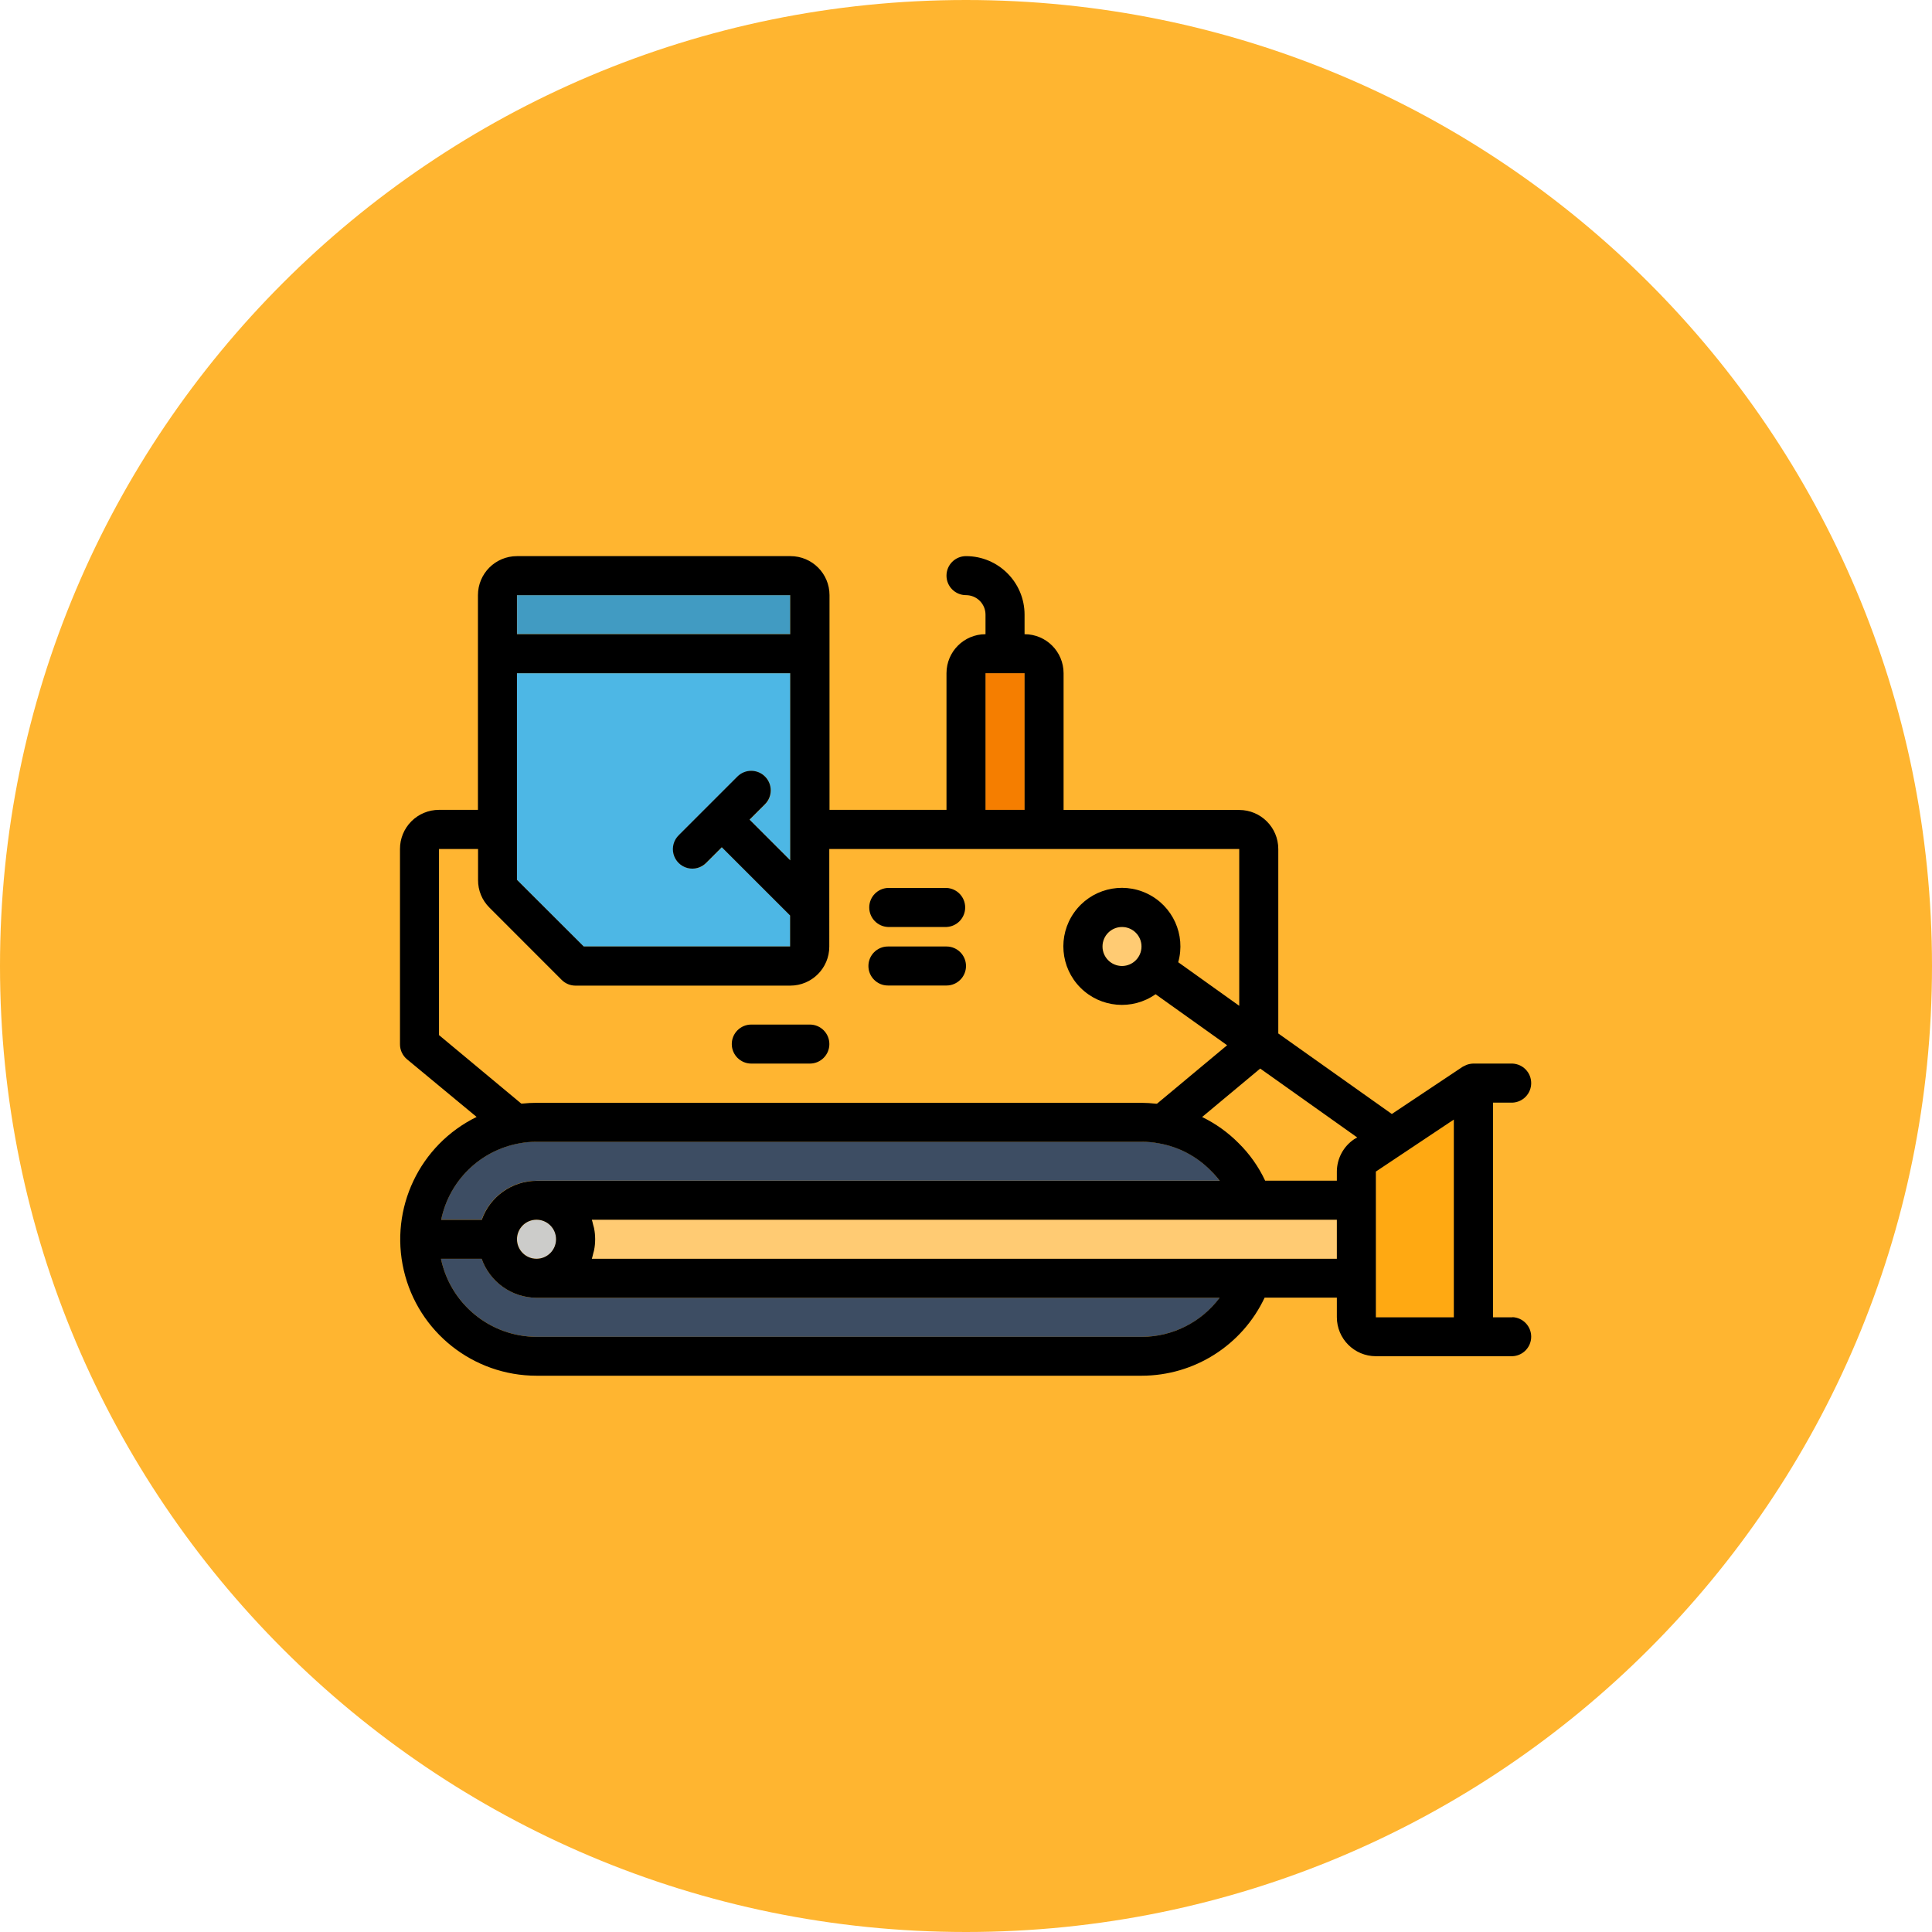
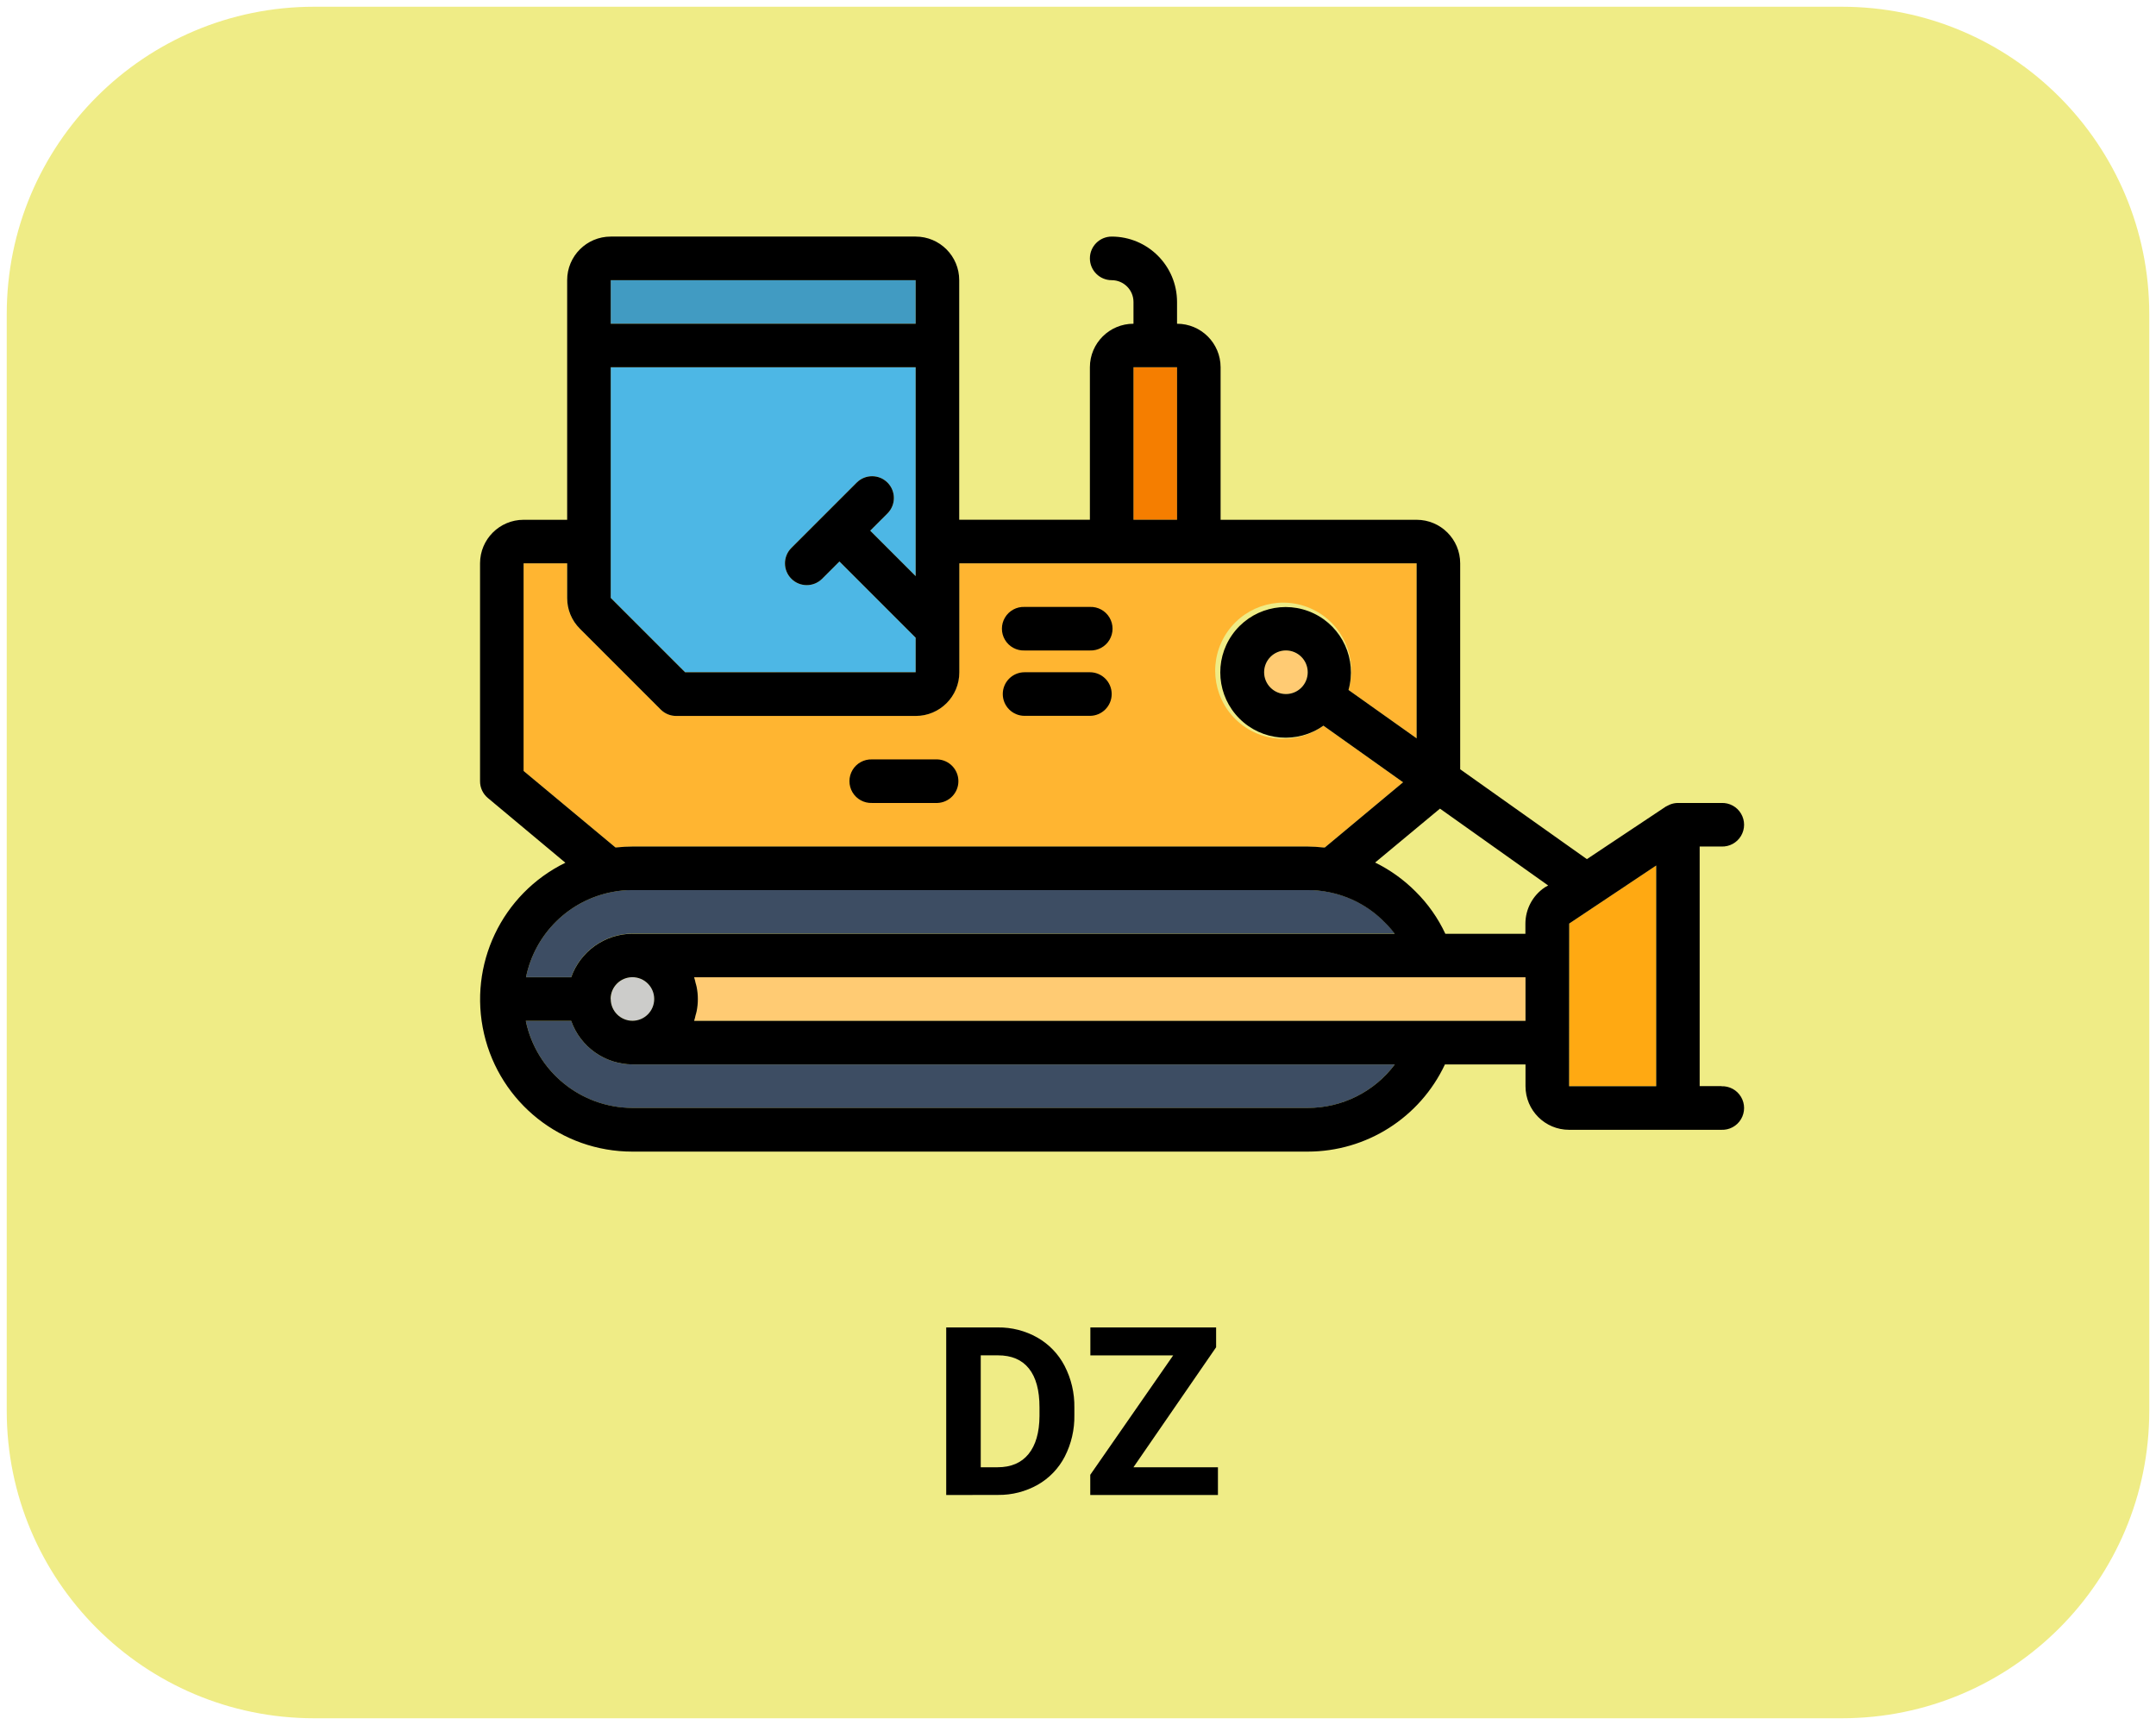
- <svg xmlns="http://www.w3.org/2000/svg" viewBox="0 0 512 512">
-   <circle cx="256" cy="256" fill="#ffb530" r="256" />
-   <path d="m137.03 157.72h72.41v10.34h-72.41z" fill="#419bc2" />
-   <path d="m261.17 178.41h10.34v36.21h-10.34z" fill="#f57e00" />
-   <path d="m209.45 250.83v-8.21l-18.11-18.1-4.1 4.1a5.17 5.17 0 0 1 -8.72-2.28 5.19 5.19 0 0 1 1.41-5l15.52-15.52a5.17 5.17 0 0 1 7.31 7.32l-4.1 4.1 10.79 10.76v-49.59h-72.45v54.76l17.66 17.66z" fill="#4db7e5" />
-   <path d="m138.44 292.41a36.47 36.47 0 0 1 3.77-.2h160.34a36.31 36.31 0 0 1 3.76.23h.31l18.58-15.44-18.92-13.44a16.22 16.22 0 1 1 6-8.48l16.17 11.49v-41.57h-108.66v25.86a10.34 10.34 0 0 1 -10.34 10.34h-56.9a5.16 5.16 0 0 1 -3.67-1.51l-19.17-19.18a10.18 10.18 0 0 1 -3-7.29v-8.22h-10.37v49.29l21.8 18.15z" fill="#ffb531" />
-   <path d="m127.64 333.59h-10.78a26 26 0 0 0 25.35 20.69h160.34a25.84 25.84 0 0 0 20.69-10.35h-181a15.54 15.54 0 0 1 -14.6-10.34z" fill="#3d4d63" />
-   <path d="m354.28 333.59v-10.35h-197.44c.15.44.24.9.35 1.36.08.3.18.59.24.9a14.67 14.67 0 0 1 0 5.83c-.06.31-.16.6-.24.9s-.2.92-.35 1.36z" fill="#ffcb73" />
-   <path d="m385.31 296.7-20.66 13.78-.03 38.62h20.69z" fill="#ffa912" />
-   <path d="m297.38 245.66a5.17 5.17 0 1 0 5.17 5.17 5.16 5.16 0 0 0 -5.17-5.17z" fill="#ffcb73" />
-   <path d="m320.84 310.17a25.33 25.33 0 0 0 -13.63-7.17 23.51 23.51 0 0 0 -4.66-.44h-160.34a23.62 23.62 0 0 0 -4.59.42 25.85 25.85 0 0 0 -20.71 20.27h10.73a15.51 15.51 0 0 1 14.57-10.34h181a23.92 23.92 0 0 0 -2.37-2.74z" fill="#3d4d63" />
-   <circle cx="142.21" cy="328.41" fill="#ccccca" r="5.17" />
-   <path d="m400.83 349.1h-5.17v-56.89h5.17a5.18 5.18 0 0 0 0-10.35h-10.44a5.56 5.56 0 0 0 -1.76.35l-.41.2c-.21.09-.41.19-.61.3l-18.76 12.51-30.09-21.34v-48.88a10.35 10.35 0 0 0 -10.35-10.35h-46.55v-36.24a10.34 10.34 0 0 0 -10.34-10.34v-5.17a15.52 15.52 0 0 0 -15.52-15.52 5.17 5.17 0 1 0 0 10.34 5.17 5.17 0 0 1 5.17 5.18v5.17a10.34 10.34 0 0 0 -10.34 10.34v36.21h-31v-56.9a10.34 10.34 0 0 0 -10.34-10.34h-72.49a10.34 10.34 0 0 0 -10.34 10.34v56.9h-10.32a10.34 10.34 0 0 0 -10.34 10.38v51.72a5.17 5.17 0 0 0 1.86 4l18.45 15.28a36.13 36.13 0 0 0 15.9 68.58h160.34a36.05 36.05 0 0 0 32.59-20.69h19.14v5.17a10.34 10.34 0 0 0 10.34 10.35h36.21a5.18 5.18 0 0 0 0-10.35zm-41.95-47.21a10.4 10.4 0 0 0 -4.6 8.63v2.38h-19a34.53 34.53 0 0 0 -7.08-10 35.45 35.45 0 0 0 -9.63-6.88l15.4-12.84 25.71 18.26zm-97.71-123.48h10.35v36.21h-10.35zm-124.17 54.76v-54.76h72.42v49.59l-10.79-10.79 4.1-4.1a5.17 5.17 0 0 0 -7.31-7.32l-15.52 15.52a5.17 5.17 0 0 0 2.28 8.72 5.14 5.14 0 0 0 5-1.41l4.1-4.1 18.11 18.1v8.21h-54.7zm0-75.45h72.42v10.35h-72.42zm-20.66 67.28h10.35v8.22a10.18 10.18 0 0 0 3 7.29l19.17 19.18a5.16 5.16 0 0 0 3.67 1.51h56.9a10.34 10.34 0 0 0 10.34-10.34v-25.86h108.64v41.55l-16.17-11.55a15.51 15.51 0 1 0 -6 8.48l18.96 13.52-18.58 15.49h-.31a36.31 36.31 0 0 0 -3.76-.23h-160.34a36.47 36.47 0 0 0 -3.77.2h-.3l-21.8-18.15zm181 31a5.17 5.17 0 1 1 5.17-5.17 5.17 5.17 0 0 1 -5.13 5.17zm-159.72 47a23.62 23.62 0 0 1 4.59-.42h160.34a23.51 23.51 0 0 1 4.66.44 25.33 25.33 0 0 1 13.63 7.18 23.92 23.92 0 0 1 2.4 2.73h-181a15.51 15.51 0 0 0 -14.57 10.34h-10.76a25.85 25.85 0 0 1 20.71-20.27zm-.62 25.41a5.18 5.18 0 1 1 5.18 5.18 5.18 5.18 0 0 1 -5.18-5.18zm165.52 25.87h-160.31a26 26 0 0 1 -25.35-20.69h10.78a15.54 15.54 0 0 0 14.57 10.34h181a25.84 25.84 0 0 1 -20.66 10.35zm29.23-20.69h-174.91c.15-.44.24-.91.35-1.36s.18-.59.24-.9a14.67 14.67 0 0 0 0-5.83c-.06-.31-.16-.6-.24-.9-.11-.46-.2-.92-.35-1.36h197.44v10.35zm32.87-23.11 20.66-13.78v52.4h-20.66z" />
-   <path d="m235.31 245.66h15.52a5.18 5.18 0 0 0 0-10.35h-15.52a5.18 5.18 0 0 0 0 10.35z" />
-   <path d="m235.31 261.17h15.52a5.17 5.17 0 0 0 0-10.34h-15.52a5.17 5.17 0 1 0 0 10.34z" />
-   <path d="m199.1 281.86h15.52a5.17 5.17 0 0 0 0-10.34h-15.52a5.17 5.17 0 1 0 0 10.34z" />
+ <svg xmlns="http://www.w3.org/2000/svg" viewBox="0 0 640 512">
+   <defs>
+     <style>.cls-1{fill:#efec86;}.cls-2{fill:#419bc2;}.cls-3{fill:#f57e00;}.cls-4{fill:#4db7e5;}.cls-5{fill:#ffb531;}.cls-6{fill:#3d4d63;}.cls-7{fill:#ffcb73;}.cls-8{fill:#ffa912;}.cls-9{fill:#ccccca;}</style>
+   </defs>
+   <g id="Equipments">
+     <rect class="cls-1" x="2" y="2" width="636" height="508" rx="91.24" />
+     <g id="icon-dozer">
+       <g id="color">
+         <rect class="cls-2" x="181.29" y="83.16" width="90.52" height="12.93" />
+         <rect class="cls-3" x="336.47" y="109.02" width="12.93" height="45.26" />
+         <path class="cls-4" d="M271.81,199.53V189.28l-22.63-22.63-5.13,5.13a6.46,6.46,0,1,1-9.14-9.14l19.4-19.4a6.46,6.46,0,0,1,9.14,9.14l-5.13,5.13L271.81,171V109H181.29v68.44l22.08,22.07Z" />
+         <path class="cls-5" d="M183.05,251.52a43.59,43.59,0,0,1,4.71-.26H388.19a43.25,43.25,0,0,1,4.69.29h.39l23.23-19.36-23.65-16.81a20.2,20.2,0,1,1,7.45-10.59l20.22,14.36V167.21H284.74v32.32a12.93,12.93,0,0,1-12.93,12.94H200.69a6.47,6.47,0,0,1-4.59-1.9l-24-24a12.76,12.76,0,0,1-3.77-9.11V167.21H155.43v61.62l27.25,22.69Z" />
+         <path class="cls-6" d="M169.55,303H156.08a32.41,32.41,0,0,0,31.68,25.86H388.19a32.25,32.25,0,0,0,25.86-12.93H187.76A19.4,19.4,0,0,1,169.55,303Z" />
+         <path class="cls-7" d="M452.84,303V290.05H206.05c.19.54.3,1.13.44,1.7.1.38.23.74.3,1.13a18.21,18.21,0,0,1,0,7.28c-.07.39-.2.75-.3,1.13-.14.56-.25,1.15-.44,1.69H452.84Z" />
+         <polygon class="cls-8" points="491.64 256.87 465.81 274.1 465.78 322.38 491.64 322.38 491.64 256.87" />
+         <path class="cls-7" d="M381.72,193.07a6.47,6.47,0,1,0,6.47,6.46A6.46,6.46,0,0,0,381.72,193.07Z" />
+         <path class="cls-6" d="M411.05,273.71a31.68,31.68,0,0,0-17-9,30,30,0,0,0-5.82-.54H187.76a29,29,0,0,0-5.73.52,32.31,32.31,0,0,0-25.89,25.34h13.41a19.41,19.41,0,0,1,18.21-12.93H414.05A29.4,29.4,0,0,0,411.05,273.71Z" />
+         <circle class="cls-9" cx="187.76" cy="296.52" r="6.47" />
+       </g>
+       <path d="M511,322.38h-6.46V251.26H511a6.47,6.47,0,1,0,0-12.93H498.1a.21.21,0,0,0-.11,0,6.39,6.39,0,0,0-2.2.44c-.18.07-.34.16-.51.24a7.85,7.85,0,0,0-.77.38L471.06,255l-37.61-26.67V167.21a12.93,12.93,0,0,0-12.93-12.93H362.33V109A12.93,12.93,0,0,0,349.4,96.09V89.62A19.41,19.41,0,0,0,330,70.22a6.47,6.47,0,0,0,0,12.94,6.47,6.47,0,0,1,6.47,6.46v6.47A12.93,12.93,0,0,0,323.53,109v45.26H284.74V83.16a12.93,12.93,0,0,0-12.93-12.94H181.29a12.93,12.93,0,0,0-12.93,12.94v71.12H155.43a12.93,12.93,0,0,0-12.93,12.93v64.65a6.44,6.44,0,0,0,2.33,5l23,19.21a45.17,45.17,0,0,0,19.88,85.74H388.19a45,45,0,0,0,40.73-25.87h23.92v6.47a12.93,12.93,0,0,0,12.94,12.93H511a6.47,6.47,0,1,0,0-12.93Zm-52.43-59a13,13,0,0,0-5.76,10.79v3H429.05a43.51,43.51,0,0,0-8.85-12.56,44.69,44.69,0,0,0-12-8.6l19.25-16,32.12,22.81ZM336.47,109H349.4v45.26H336.47ZM181.29,177.46V109h90.52v62l-13.49-13.49,5.13-5.13a6.46,6.46,0,0,0-9.14-9.14l-19.4,19.4a6.46,6.46,0,1,0,9.14,9.14l5.13-5.13,22.63,22.63v10.25H203.37Zm0-94.3h90.52V96.09H181.29Zm-25.86,84.05h12.93v10.28a12.76,12.76,0,0,0,3.77,9.11l24,24a6.47,6.47,0,0,0,4.59,1.9h71.12a12.93,12.93,0,0,0,12.93-12.94V167.21H420.52v51.94L400.3,204.79a19.39,19.39,0,1,0-7.45,10.59l23.65,16.81-23.23,19.36h-.39a43.25,43.25,0,0,0-4.69-.29H187.76a43.59,43.59,0,0,0-4.71.26h-.37l-27.25-22.69ZM381.72,206a6.47,6.47,0,1,1,6.47-6.47A6.46,6.46,0,0,1,381.72,206ZM182,264.71a29,29,0,0,1,5.73-.52H388.19a30,30,0,0,1,5.82.54,31.68,31.68,0,0,1,17,9,29.4,29.4,0,0,1,3,3.41H187.76a19.41,19.41,0,0,0-18.21,12.93H156.14A32.31,32.31,0,0,1,182,264.71Zm-.74,31.81a6.47,6.47,0,1,1,6.47,6.46A6.47,6.47,0,0,1,181.29,296.52Zm206.9,32.32H187.76A32.41,32.41,0,0,1,156.08,303h13.47a19.4,19.4,0,0,0,18.21,12.93H414.05A32.25,32.25,0,0,1,388.19,328.84ZM424.72,303H206.05c.19-.54.3-1.13.44-1.69.1-.38.23-.74.3-1.13a18.21,18.21,0,0,0,0-7.28c-.07-.39-.2-.75-.3-1.13-.14-.57-.25-1.16-.44-1.7H452.84V303Zm41.09-28.88,25.83-17.23v65.51H465.78Z" />
+       <path d="M304.14,193.07h19.39a6.47,6.47,0,1,0,0-12.93H304.14a6.47,6.47,0,1,0,0,12.93Z" />
+       <path d="M304.14,212.47h19.39a6.47,6.47,0,1,0,0-12.94H304.14a6.47,6.47,0,1,0,0,12.94Z" />
+       <path d="M258.88,238.33h19.4a6.47,6.47,0,0,0,0-12.93h-19.4a6.47,6.47,0,1,0,0,12.93Z" />
+     </g>
+     <path d="M280.88,443.74V394h15.31a23.24,23.24,0,0,1,11.74,3,20.57,20.57,0,0,1,8.09,8.41,26,26,0,0,1,2.9,12.39V420a26,26,0,0,1-2.85,12.34,20.42,20.42,0,0,1-8.05,8.37,23.41,23.41,0,0,1-11.72,3Zm10.25-41.46V435.5h5q6,0,9.19-3.93t3.25-11.24V417.7q0-7.59-3.14-11.51t-9.2-3.91Z" />
+     <path d="M336.46,435.5h25.08v8.24h-37.9v-6l24.61-35.44H323.67V394H361v5.88Z" />
+   </g>
</svg>
